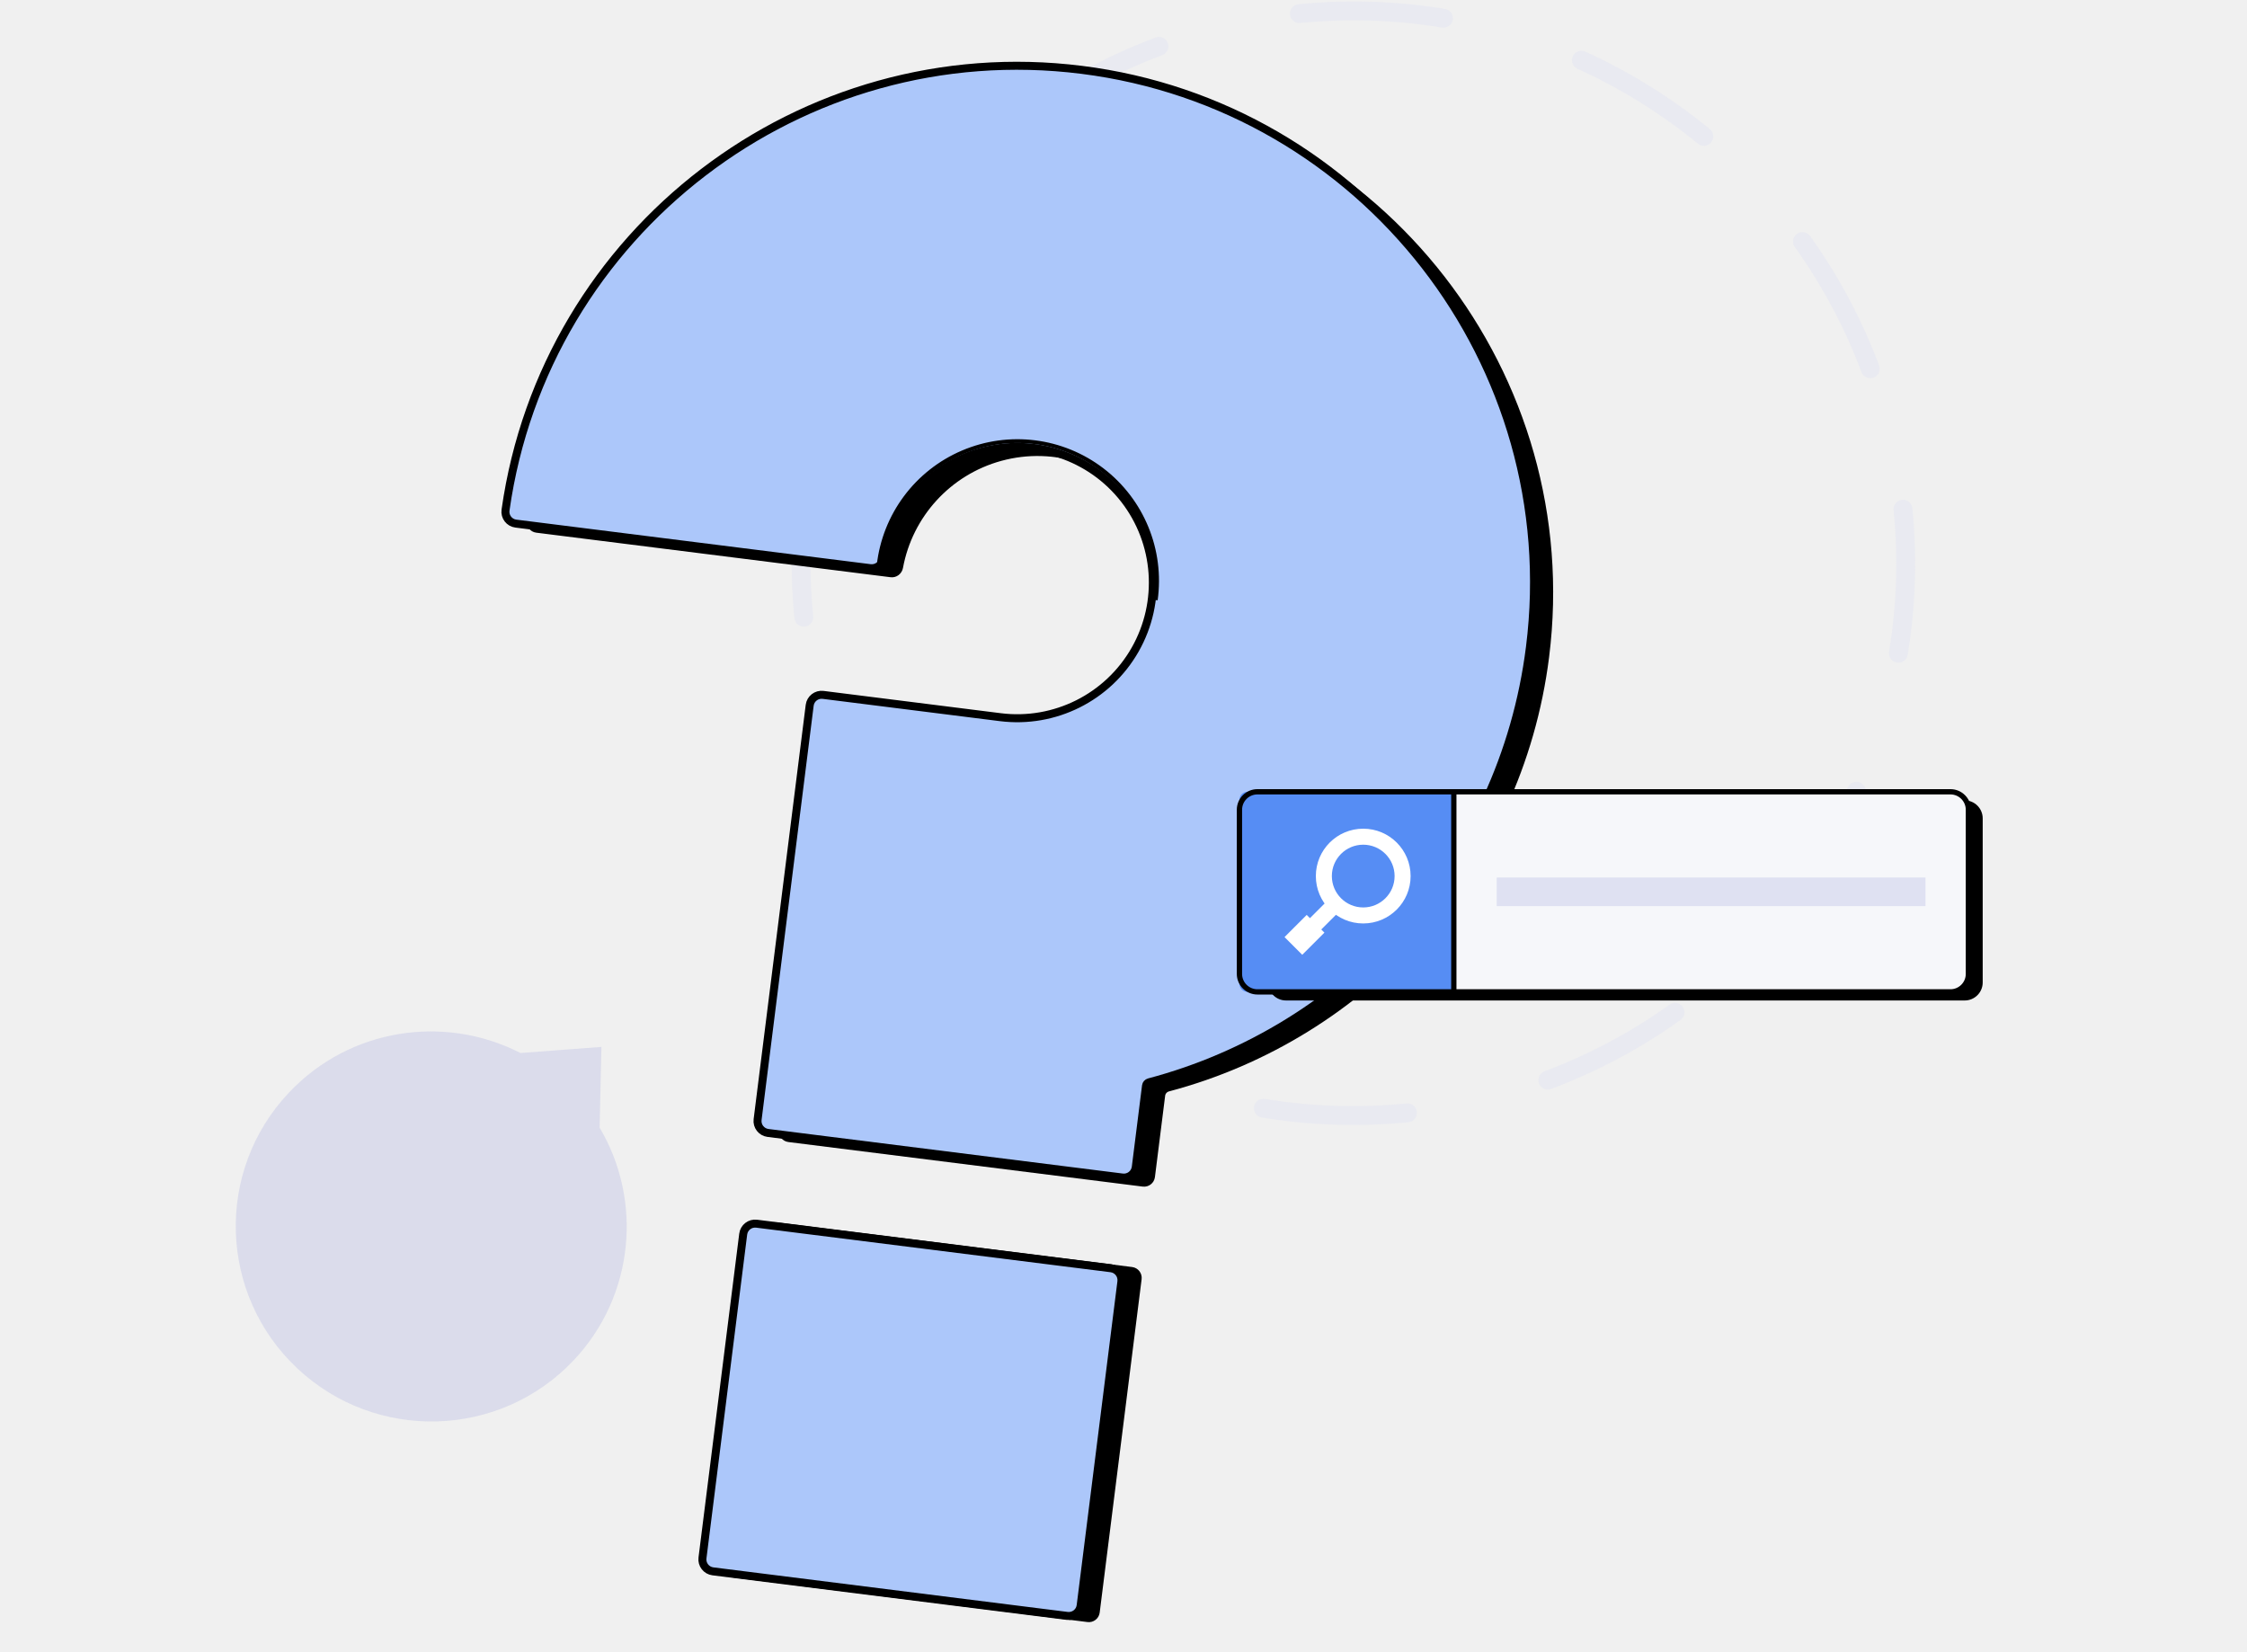
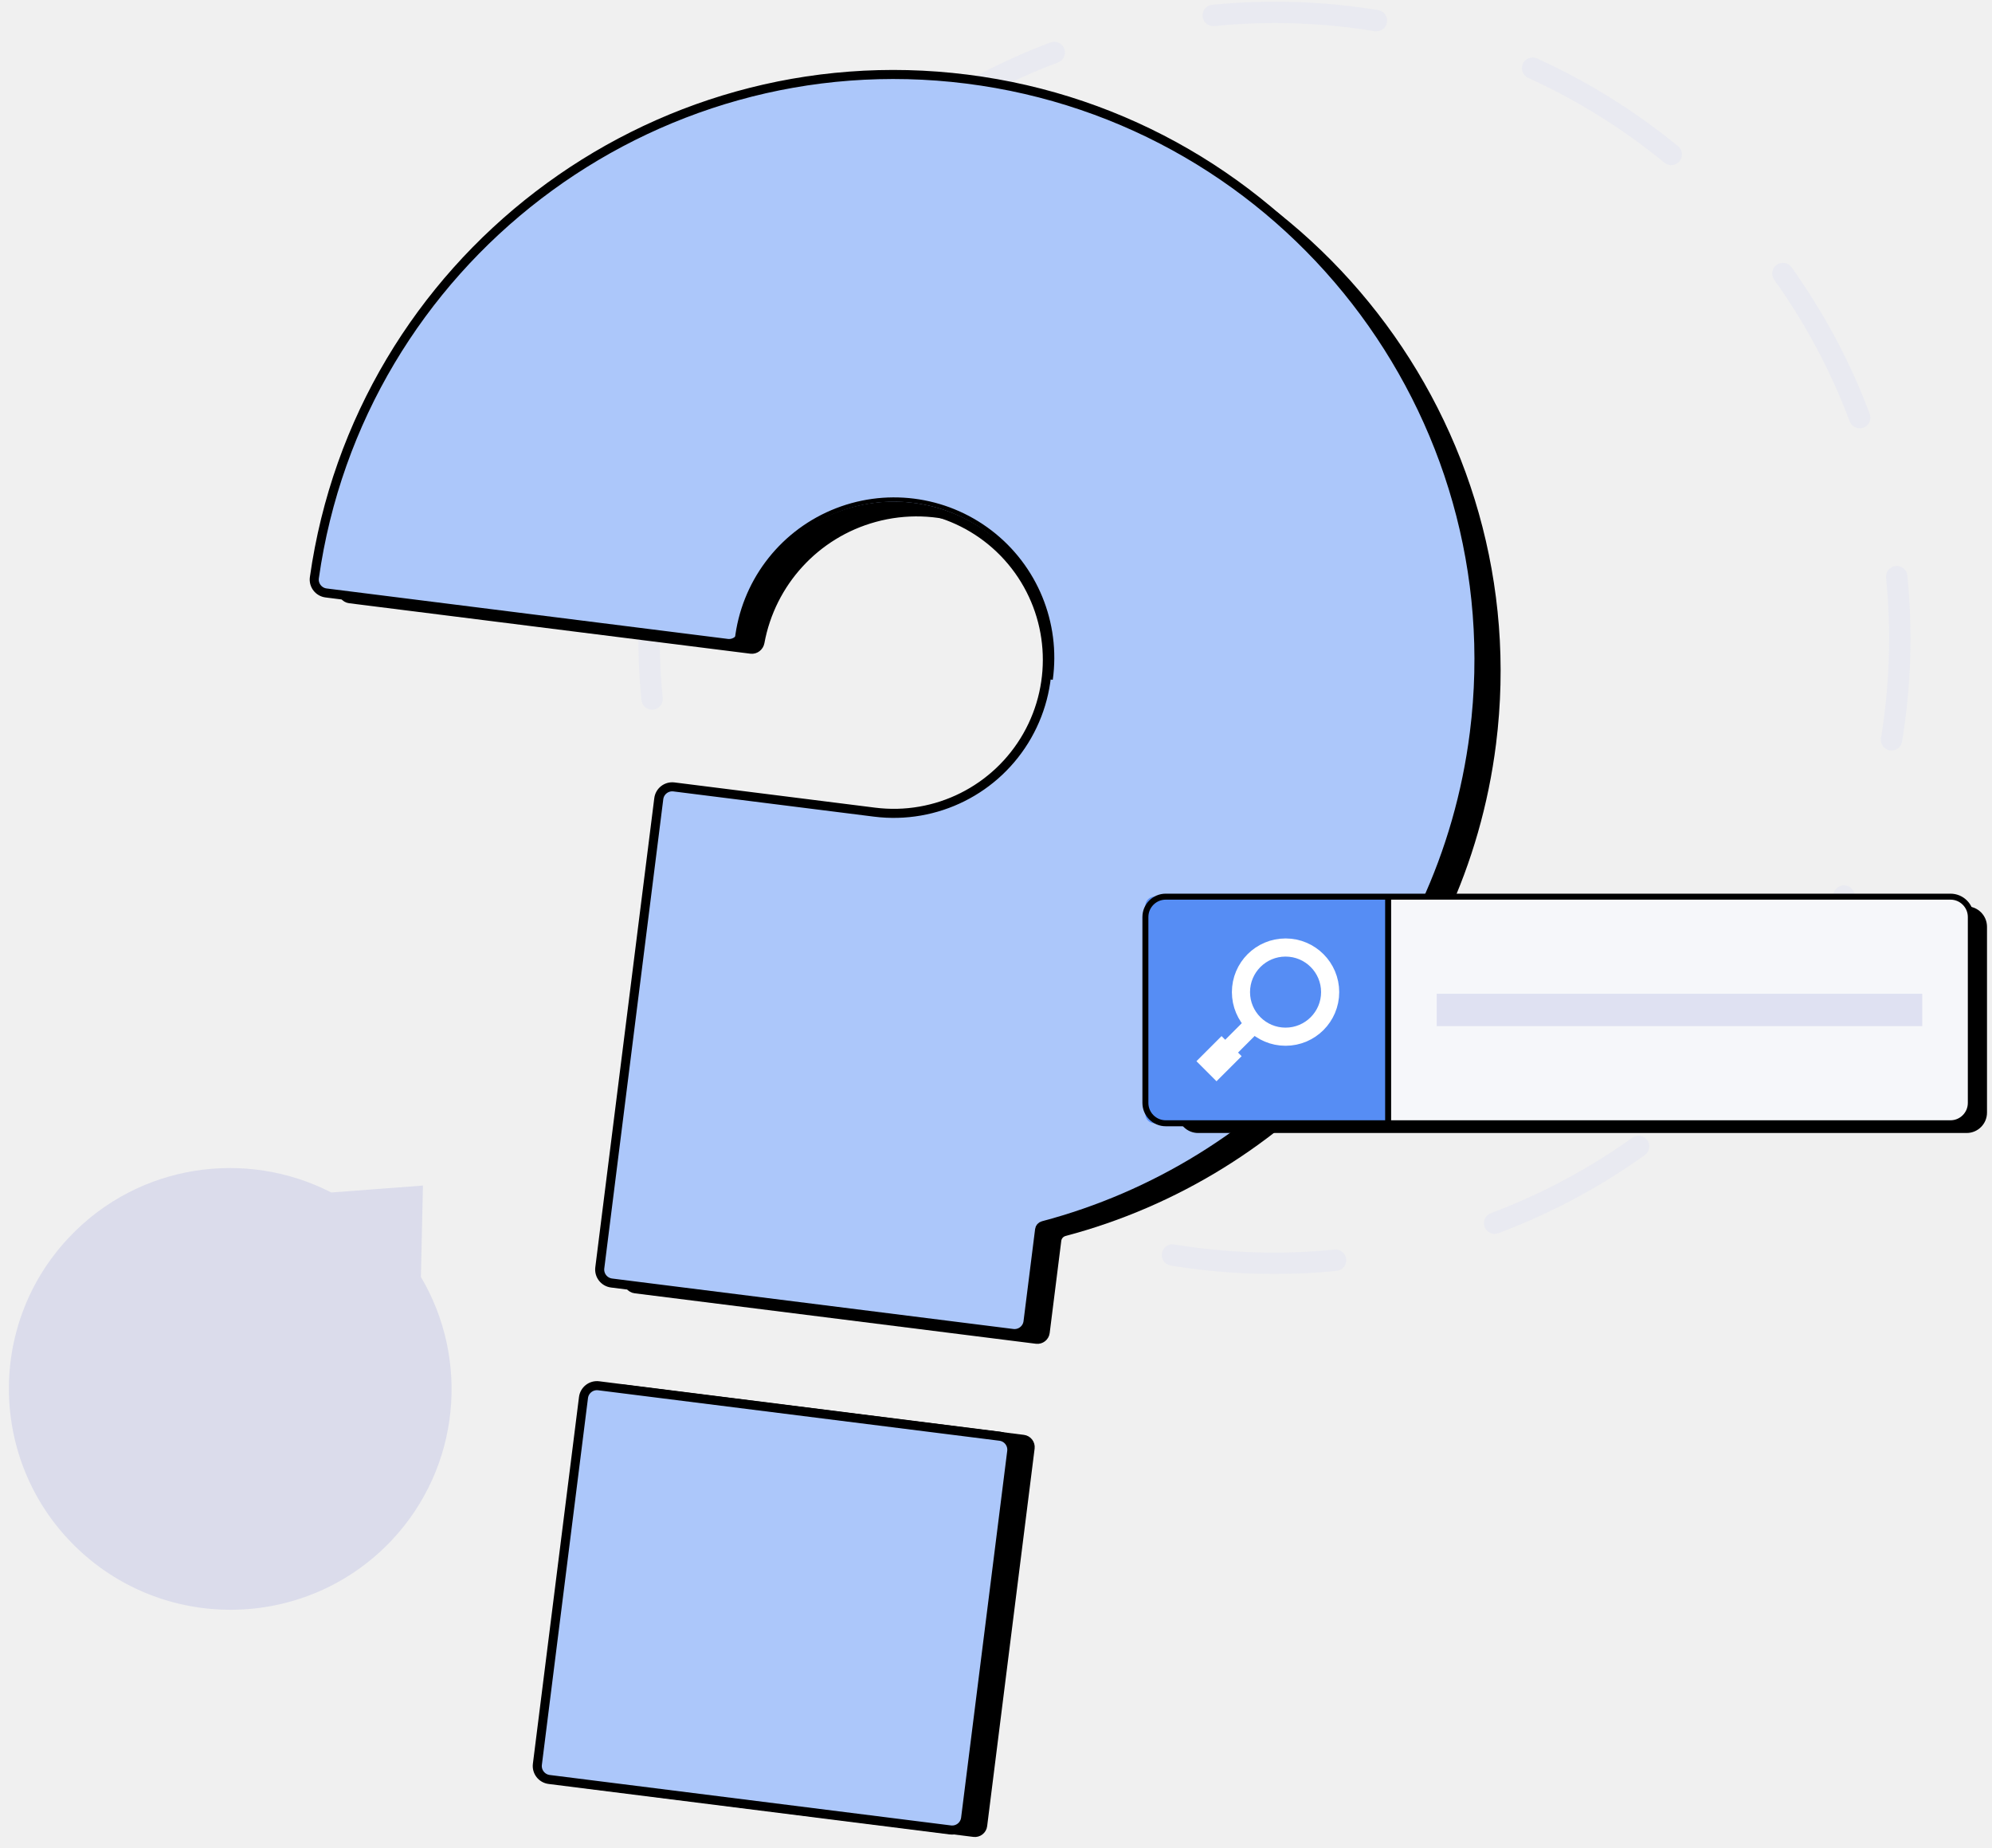
- <svg xmlns="http://www.w3.org/2000/svg" width="562" height="413" viewBox="0 0 562 413" fill="none">
-   <path opacity="0.4" fill-rule="evenodd" clip-rule="evenodd" d="M396.499 12.902C402.012 15.409 407.425 18.3 412.704 21.584C417.982 24.867 422.968 28.445 427.654 32.282C428.663 33.109 428.811 34.598 427.985 35.607C427.158 36.617 425.669 36.765 424.659 35.938C420.132 32.23 415.312 28.772 410.207 25.597C405.103 22.421 399.87 19.626 394.543 17.204C393.355 16.664 392.83 15.263 393.37 14.075C393.91 12.887 395.311 12.361 396.499 12.902ZM363.359 4.947C363.146 6.235 361.93 7.107 360.643 6.894C348.855 4.951 336.944 4.596 325.219 5.757C323.92 5.886 322.763 4.937 322.634 3.639C322.506 2.34 323.454 1.183 324.753 1.054C336.884 -0.147 349.211 0.22 361.411 2.231C362.699 2.444 363.571 3.659 363.359 4.947ZM449.437 58.494C450.498 57.735 451.974 57.979 452.734 59.041C459.93 69.096 465.708 79.991 469.992 91.404C470.451 92.626 469.832 93.988 468.61 94.446C467.388 94.905 466.026 94.286 465.567 93.065C461.427 82.034 455.844 71.506 448.891 61.791C448.131 60.73 448.376 59.254 449.437 58.494ZM292.078 10.758C292.537 11.98 291.918 13.342 290.696 13.8C279.666 17.941 269.138 23.524 259.423 30.477C258.362 31.237 256.886 30.992 256.126 29.931C255.367 28.87 255.611 27.394 256.672 26.634C266.727 19.438 277.623 13.66 289.036 9.376C290.257 8.917 291.62 9.536 292.078 10.758ZM475.729 125.003C477.028 124.874 478.185 125.823 478.314 127.121C479.515 139.252 479.148 151.579 477.137 163.78C476.924 165.067 475.708 165.939 474.421 165.727C473.133 165.515 472.261 164.299 472.474 163.011C474.417 151.224 474.772 139.312 473.611 127.587C473.482 126.288 474.431 125.131 475.729 125.003ZM233.239 51.383C234.249 52.21 234.397 53.699 233.57 54.709C229.862 59.236 226.404 64.056 223.228 69.161C220.053 74.265 217.258 79.498 214.836 84.825C214.295 86.013 212.894 86.538 211.706 85.998C210.519 85.457 209.993 84.056 210.534 82.869C213.04 77.356 215.932 71.943 219.216 66.664C222.499 61.386 226.077 56.4 229.914 51.714C230.741 50.705 232.229 50.556 233.239 51.383ZM465.293 195.739C466.481 196.279 467.006 197.68 466.466 198.868C463.959 204.381 461.068 209.793 457.784 215.072C454.5 220.351 450.923 225.337 447.086 230.022C446.259 231.032 444.77 231.18 443.761 230.353C442.751 229.526 442.603 228.037 443.43 227.028C447.138 222.5 450.596 217.68 453.771 212.576C456.947 207.471 459.742 202.239 462.164 196.912C462.704 195.724 464.105 195.198 465.293 195.739ZM202.579 116.009C203.867 116.222 204.738 117.438 204.526 118.725C202.583 130.513 202.228 142.424 203.389 154.149C203.518 155.448 202.569 156.605 201.27 156.734C199.972 156.862 198.815 155.914 198.686 154.615C197.485 142.484 197.852 130.157 199.863 117.957C200.075 116.669 201.291 115.797 202.579 116.009ZM420.874 251.805C421.633 252.866 421.389 254.342 420.327 255.102C410.272 262.299 399.377 268.076 387.964 272.36C386.742 272.819 385.38 272.2 384.922 270.979C384.463 269.757 385.082 268.395 386.303 267.936C397.334 263.795 407.862 258.212 417.577 251.259C418.638 250.499 420.114 250.744 420.874 251.805ZM354.365 278.098C354.494 279.397 353.545 280.554 352.247 280.682C340.116 281.884 327.789 281.516 315.588 279.505C314.301 279.293 313.429 278.077 313.641 276.789C313.853 275.502 315.069 274.63 316.357 274.842C328.144 276.785 340.056 277.141 351.781 275.979C353.08 275.851 354.237 276.799 354.365 278.098ZM208.39 187.29C209.611 186.831 210.974 187.45 211.432 188.672C215.573 199.702 221.156 210.231 228.109 219.945C228.869 221.006 228.624 222.482 227.563 223.242C226.502 224.002 225.026 223.757 224.266 222.696C217.069 212.641 211.292 201.745 207.008 190.333C206.549 189.111 207.168 187.749 208.39 187.29ZM249.015 246.129C249.842 245.119 251.331 244.971 252.34 245.798C256.868 249.506 261.688 252.964 266.792 256.14C271.897 259.315 277.129 262.11 282.457 264.533C283.645 265.073 284.17 266.474 283.629 267.662C283.089 268.85 281.688 269.375 280.5 268.835C274.987 266.328 269.575 263.436 264.296 260.153C259.017 256.869 254.031 253.291 249.346 249.454C248.336 248.627 248.188 247.139 249.015 246.129Z" fill="#DFE1F2" />
-   <path opacity="0.4" d="M72.247 273.291C53.744 292.891 54.689 323.774 74.36 342.249C94.031 360.724 124.993 359.815 143.495 340.215C158.723 324.041 160.756 300.212 149.974 282.031L150.422 261.838L130.18 263.368C111.22 253.642 87.475 257.117 72.247 273.291Z" fill="#BCBFE3" />
-   <path d="M285.856 296.417C287.152 296.579 288.334 295.661 288.497 294.366L291.056 274.011C291.14 273.343 291.627 272.793 292.282 272.62C341.47 259.611 380.357 217.815 387.086 164.302C395.931 93.958 345.884 29.485 275.515 20.637C205.813 11.873 141.927 60.897 132.123 130.213C131.939 131.51 132.861 132.702 134.156 132.865L222.791 144.01C224.092 144.174 225.253 143.25 225.485 141.987C227.874 129.004 237.49 118.442 250.333 114.919C263.815 111.221 278.197 116.009 286.772 127.051C295.346 138.092 296.425 153.212 289.505 165.359C282.584 177.506 269.027 184.287 255.157 182.54L210.839 176.968C209.544 176.805 208.362 177.723 208.199 179.018L195.17 282.631C195.008 283.926 195.926 285.108 197.221 285.271L285.856 296.417Z" fill="black" stroke="black" stroke-width="0.728" />
-   <path d="M194.483 306.114C193.188 305.951 192.005 306.869 191.843 308.165L181.358 391.547C181.195 392.842 182.113 394.024 183.409 394.187L272.044 405.332C273.339 405.495 274.522 404.577 274.684 403.282L285.169 319.9C285.332 318.604 284.414 317.422 283.118 317.259L194.483 306.114Z" fill="black" stroke="black" stroke-width="0.728" />
-   <path d="M280.722 294.509C282.366 294.716 283.867 293.551 284.073 291.907L286.633 271.551C286.684 271.146 286.981 270.805 287.39 270.696C336.82 257.623 375.9 215.623 382.662 161.843C391.551 91.15 341.251 26.359 270.539 17.468C200.499 8.66 136.291 57.925 126.438 127.585C126.205 129.237 127.377 130.751 129.022 130.958L217.657 142.103C219.316 142.311 220.767 141.135 221.056 139.563C223.401 126.819 232.84 116.452 245.446 112.994C258.68 109.364 272.798 114.064 281.215 124.902C289.632 135.741 290.69 150.582 283.897 162.505C277.104 174.429 263.797 181.085 250.182 179.371L205.864 173.798C204.22 173.591 202.72 174.756 202.513 176.4L189.485 280.013C189.278 281.657 190.443 283.157 192.087 283.364L280.722 294.509Z" fill="#ACC7FA" stroke="black" stroke-width="2" />
-   <path d="M289.066 150.074C290.803 137.606 285.696 125.168 275.698 117.518C265.701 109.868 252.36 108.19 240.779 113.127C229.199 118.064 221.171 128.85 219.767 141.361" stroke="black" stroke-width="0.955" />
-   <path d="M189.234 306.057C187.59 305.85 186.09 307.016 185.883 308.659L175.698 389.658C175.492 391.302 176.657 392.802 178.301 393.009L266.936 404.154C268.58 404.361 270.08 403.196 270.287 401.552L280.472 320.553C280.679 318.909 279.514 317.409 277.87 317.202L189.234 306.057Z" fill="#ACC7FA" stroke="black" stroke-width="2" />
-   <path d="M495.896 204.685C495.896 202.202 493.883 200.18 491.4 200.18H321.644C319.161 200.18 317.148 202.193 317.148 204.676V245.734C317.148 248.217 319.161 250.23 321.644 250.23H491.4C493.883 250.23 495.896 248.211 495.896 245.728C495.896 227.621 495.896 220.755 495.896 204.685Z" fill="black" />
-   <path d="M310 202.527C310 200.044 312.013 198.031 314.496 198.031H487.827C490.31 198.031 492.322 200.044 492.322 202.527V243.585C492.322 246.068 490.31 248.08 487.827 248.08H314.496C312.013 248.08 310 246.068 310 243.585L310 202.527Z" fill="#F6F7FA" />
-   <path d="M310 200.031C310 198.926 310.895 198.031 312 198.031H361.624C362.729 198.031 363.624 198.926 363.624 200.031V246.08C363.624 247.185 362.729 248.08 361.624 248.08H312C310.895 248.08 310 247.185 310 246.08L310 200.031Z" fill="#568DF4" />
-   <path d="M363.617 198.033V248.083" stroke="black" stroke-width="1.32" />
-   <path fill-rule="evenodd" clip-rule="evenodd" d="M310 202.529C310 200.046 312.013 198.033 314.496 198.033H487.827C490.31 198.033 492.322 200.046 492.322 202.529V243.587C492.322 246.07 490.31 248.083 487.827 248.083H314.496C312.013 248.083 310 246.07 310 243.587L310 202.529Z" stroke="black" stroke-width="1.32" />
-   <rect x="374.344" y="219.477" width="107.249" height="7.15" fill="#DFE1F2" />
-   <ellipse cx="340.958" cy="219.114" rx="9.849" ry="9.849" stroke="white" stroke-width="4.005" />
-   <path d="M328.633 231.467L334.025 226.075" stroke="white" stroke-width="4.005" />
-   <path d="M326.82 230.931L329.15 233.261L325.709 236.701L323.38 234.372L326.82 230.931Z" fill="white" stroke="white" stroke-width="2.974" />
+ <svg xmlns="http://www.w3.org/2000/svg" width="440" height="408" viewBox="0 0 440 408" fill="none">
+   <path opacity="0.4" fill-rule="evenodd" clip-rule="evenodd" d="M339.499 12.902C345.012 15.409 350.425 18.3 355.704 21.584C360.982 24.867 365.968 28.445 370.654 32.282C371.663 33.109 371.811 34.598 370.985 35.607C370.158 36.617 368.669 36.765 367.659 35.938C363.132 32.23 358.312 28.772 353.207 25.597C348.103 22.421 342.87 19.626 337.543 17.204C336.355 16.664 335.83 15.263 336.37 14.075C336.91 12.887 338.311 12.361 339.499 12.902ZM306.359 4.947C306.146 6.235 304.93 7.107 303.643 6.894C291.855 4.951 279.944 4.596 268.219 5.757C266.92 5.886 265.763 4.937 265.634 3.639C265.506 2.34 266.454 1.183 267.753 1.054C279.884 -0.147 292.211 0.22 304.411 2.231C305.699 2.444 306.571 3.659 306.359 4.947ZM392.437 58.494C393.498 57.735 394.974 57.979 395.734 59.041C402.93 69.096 408.708 79.991 412.992 91.404C413.451 92.626 412.832 93.988 411.61 94.446C410.388 94.905 409.026 94.286 408.567 93.065C404.427 82.034 398.844 71.506 391.891 61.791C391.131 60.73 391.376 59.254 392.437 58.494ZM235.078 10.758C235.537 11.98 234.918 13.342 233.696 13.8C222.666 17.941 212.138 23.524 202.423 30.477C201.362 31.237 199.886 30.992 199.126 29.931C198.367 28.87 198.611 27.394 199.672 26.634C209.727 19.438 220.623 13.66 232.036 9.376C233.257 8.917 234.62 9.536 235.078 10.758ZM418.729 125.003C420.028 124.874 421.185 125.823 421.314 127.121C422.515 139.252 422.148 151.579 420.137 163.78C419.924 165.067 418.708 165.939 417.421 165.727C416.133 165.515 415.261 164.299 415.474 163.011C417.417 151.224 417.772 139.312 416.611 127.587C416.482 126.288 417.431 125.131 418.729 125.003ZM176.239 51.383C177.249 52.21 177.397 53.699 176.57 54.709C172.862 59.236 169.404 64.056 166.228 69.161C163.053 74.265 160.258 79.498 157.836 84.825C157.295 86.013 155.894 86.538 154.706 85.998C153.519 85.457 152.993 84.056 153.534 82.869C156.04 77.356 158.932 71.943 162.216 66.664C165.499 61.386 169.077 56.4 172.914 51.714C173.741 50.705 175.229 50.556 176.239 51.383ZM408.293 195.739C409.481 196.279 410.006 197.68 409.466 198.868C406.959 204.381 404.068 209.793 400.784 215.072C397.5 220.351 393.923 225.337 390.086 230.022C389.259 231.032 387.77 231.18 386.761 230.353C385.751 229.526 385.603 228.037 386.43 227.028C390.138 222.5 393.596 217.68 396.771 212.576C399.947 207.471 402.742 202.239 405.164 196.912C405.704 195.724 407.105 195.198 408.293 195.739ZM145.579 116.009C146.867 116.222 147.738 117.438 147.526 118.725C145.583 130.513 145.228 142.424 146.389 154.149C146.518 155.448 145.569 156.605 144.27 156.734C142.972 156.862 141.815 155.914 141.686 154.615C140.485 142.484 140.852 130.157 142.863 117.957C143.075 116.669 144.291 115.797 145.579 116.009ZM363.874 251.805C364.633 252.866 364.389 254.342 363.327 255.102C353.272 262.299 342.377 268.076 330.964 272.36C329.742 272.819 328.38 272.2 327.922 270.979C327.463 269.757 328.082 268.395 329.303 267.936C340.334 263.795 350.862 258.212 360.577 251.259C361.638 250.499 363.114 250.744 363.874 251.805ZM297.365 278.098C297.494 279.397 296.545 280.554 295.247 280.682C283.116 281.884 270.789 281.516 258.588 279.505C257.301 279.293 256.429 278.077 256.641 276.789C256.853 275.502 258.069 274.63 259.357 274.842C271.144 276.785 283.056 277.141 294.781 275.979C296.08 275.851 297.237 276.799 297.365 278.098ZM151.39 187.29C152.611 186.831 153.974 187.45 154.432 188.672C158.573 199.702 164.156 210.231 171.109 219.945C171.869 221.006 171.624 222.482 170.563 223.242C169.502 224.002 168.026 223.757 167.266 222.696C160.069 212.641 154.292 201.745 150.008 190.333C149.549 189.111 150.168 187.749 151.39 187.29ZM192.015 246.129C192.842 245.119 194.331 244.971 195.34 245.798C199.868 249.506 204.688 252.964 209.792 256.14C214.897 259.315 220.129 262.11 225.457 264.533C226.645 265.073 227.17 266.474 226.629 267.662C226.089 268.85 224.688 269.375 223.5 268.835C217.987 266.328 212.575 263.436 207.296 260.153C202.017 256.869 197.031 253.291 192.346 249.454C191.336 248.627 191.188 247.139 192.015 246.129Z" fill="#DFE1F2" />
+   <path opacity="0.4" d="M15.247 273.291C-3.256 292.891 -2.311 323.774 17.36 342.249C37.031 360.724 67.993 359.815 86.495 340.214C101.723 324.041 103.756 300.211 92.974 282.03L93.422 261.837L73.18 263.368C54.22 253.642 30.475 257.117 15.247 273.291Z" fill="#BCBFE3" />
+   <path d="M228.856 296.417C230.152 296.58 231.334 295.662 231.497 294.367L234.056 274.011C234.14 273.344 234.627 272.794 235.282 272.621C284.47 259.612 323.357 217.816 330.086 164.302C338.931 93.958 288.884 29.486 218.515 20.638C148.813 11.873 84.927 60.897 75.123 130.214C74.939 131.51 75.861 132.703 77.156 132.865L165.791 144.011C167.092 144.174 168.253 143.25 168.485 141.987C170.874 129.004 180.49 118.442 193.333 114.92C206.815 111.222 221.197 116.01 229.772 127.051C238.346 138.093 239.425 153.212 232.505 165.359C225.584 177.506 212.027 184.287 198.157 182.541L153.839 176.968C152.544 176.805 151.362 177.723 151.199 179.019L138.17 282.632C138.008 283.927 138.926 285.109 140.221 285.272L228.856 296.417Z" fill="black" stroke="black" stroke-width="0.728" />
+   <path d="M137.483 306.114C136.188 305.951 135.005 306.869 134.843 308.165L124.358 391.547C124.195 392.842 125.113 394.024 126.409 394.187L215.044 405.332C216.339 405.495 217.522 404.577 217.684 403.282L228.169 319.9C228.332 318.604 227.414 317.422 226.118 317.259L137.483 306.114Z" fill="black" stroke="black" stroke-width="0.728" />
+   <path d="M223.722 294.509C225.366 294.716 226.867 293.551 227.073 291.907L229.633 271.551C229.684 271.146 229.981 270.805 230.39 270.696C279.82 257.623 318.9 215.623 325.662 161.843C334.551 91.15 284.251 26.359 213.539 17.468C143.499 8.66 79.291 57.925 69.438 127.585C69.205 129.237 70.377 130.751 72.022 130.958L160.657 142.103C162.316 142.311 163.767 141.135 164.056 139.563C166.401 126.819 175.84 116.452 188.446 112.994C201.68 109.364 215.798 114.064 224.215 124.902C232.632 135.741 233.69 150.582 226.897 162.505C220.104 174.429 206.797 181.085 193.182 179.371L148.864 173.798C147.22 173.591 145.72 174.756 145.513 176.4L132.485 280.013C132.278 281.657 133.443 283.157 135.087 283.364L223.722 294.509Z" fill="#ACC7FA" stroke="black" stroke-width="2" />
+   <path d="M232.066 150.074C233.803 137.606 228.696 125.168 218.698 117.518C208.701 109.868 195.36 108.19 183.779 113.127C172.199 118.064 164.171 128.85 162.767 141.361" stroke="black" stroke-width="0.955" />
+   <path d="M132.234 306.057C130.59 305.85 129.09 307.016 128.883 308.659L118.698 389.658C118.492 391.302 119.657 392.802 121.301 393.009L209.936 404.154C211.58 404.361 213.08 403.196 213.287 401.552L223.472 320.553C223.679 318.909 222.514 317.409 220.87 317.202L132.234 306.057Z" fill="#ACC7FA" stroke="black" stroke-width="2" />
+   <path d="M438.896 204.685C438.896 202.202 436.883 200.181 434.4 200.181H264.644C262.161 200.181 260.148 202.193 260.148 204.676V245.734C260.148 248.217 262.161 250.23 264.644 250.23H434.4C436.883 250.23 438.896 248.211 438.896 245.728C438.896 227.622 438.896 220.755 438.896 204.685Z" fill="black" />
+   <path d="M253 202.527C253 200.044 255.013 198.031 257.496 198.031H430.827C433.31 198.031 435.322 200.044 435.322 202.527V243.585C435.322 246.068 433.31 248.08 430.827 248.08H257.496C255.013 248.08 253 246.068 253 243.585L253 202.527Z" fill="#F6F7FA" />
+   <path d="M253 200.031C253 198.927 253.895 198.031 255 198.031H304.624C305.729 198.031 306.624 198.927 306.624 200.031V246.08C306.624 247.185 305.729 248.08 304.624 248.08H255C253.895 248.08 253 247.185 253 246.08L253 200.031Z" fill="#568DF4" />
+   <path d="M306.617 198.033V248.083" stroke="black" stroke-width="1.32" />
+   <path fill-rule="evenodd" clip-rule="evenodd" d="M253 202.529C253 200.046 255.013 198.033 257.496 198.033H430.827C433.31 198.033 435.322 200.046 435.322 202.529V243.587C435.322 246.07 433.31 248.083 430.827 248.083H257.496C255.013 248.083 253 246.07 253 243.587L253 202.529Z" stroke="black" stroke-width="1.32" />
+   <rect x="317.344" y="219.477" width="107.249" height="7.15" fill="#DFE1F2" />
+   <ellipse cx="283.958" cy="219.114" rx="9.849" ry="9.849" stroke="white" stroke-width="4.005" />
+   <path d="M271.633 231.467L277.025 226.074" stroke="white" stroke-width="4.005" />
+   <path d="M269.82 230.932L272.15 233.261L268.709 236.702L266.38 234.372L269.82 230.932Z" fill="white" stroke="white" stroke-width="2.974" />
</svg>
